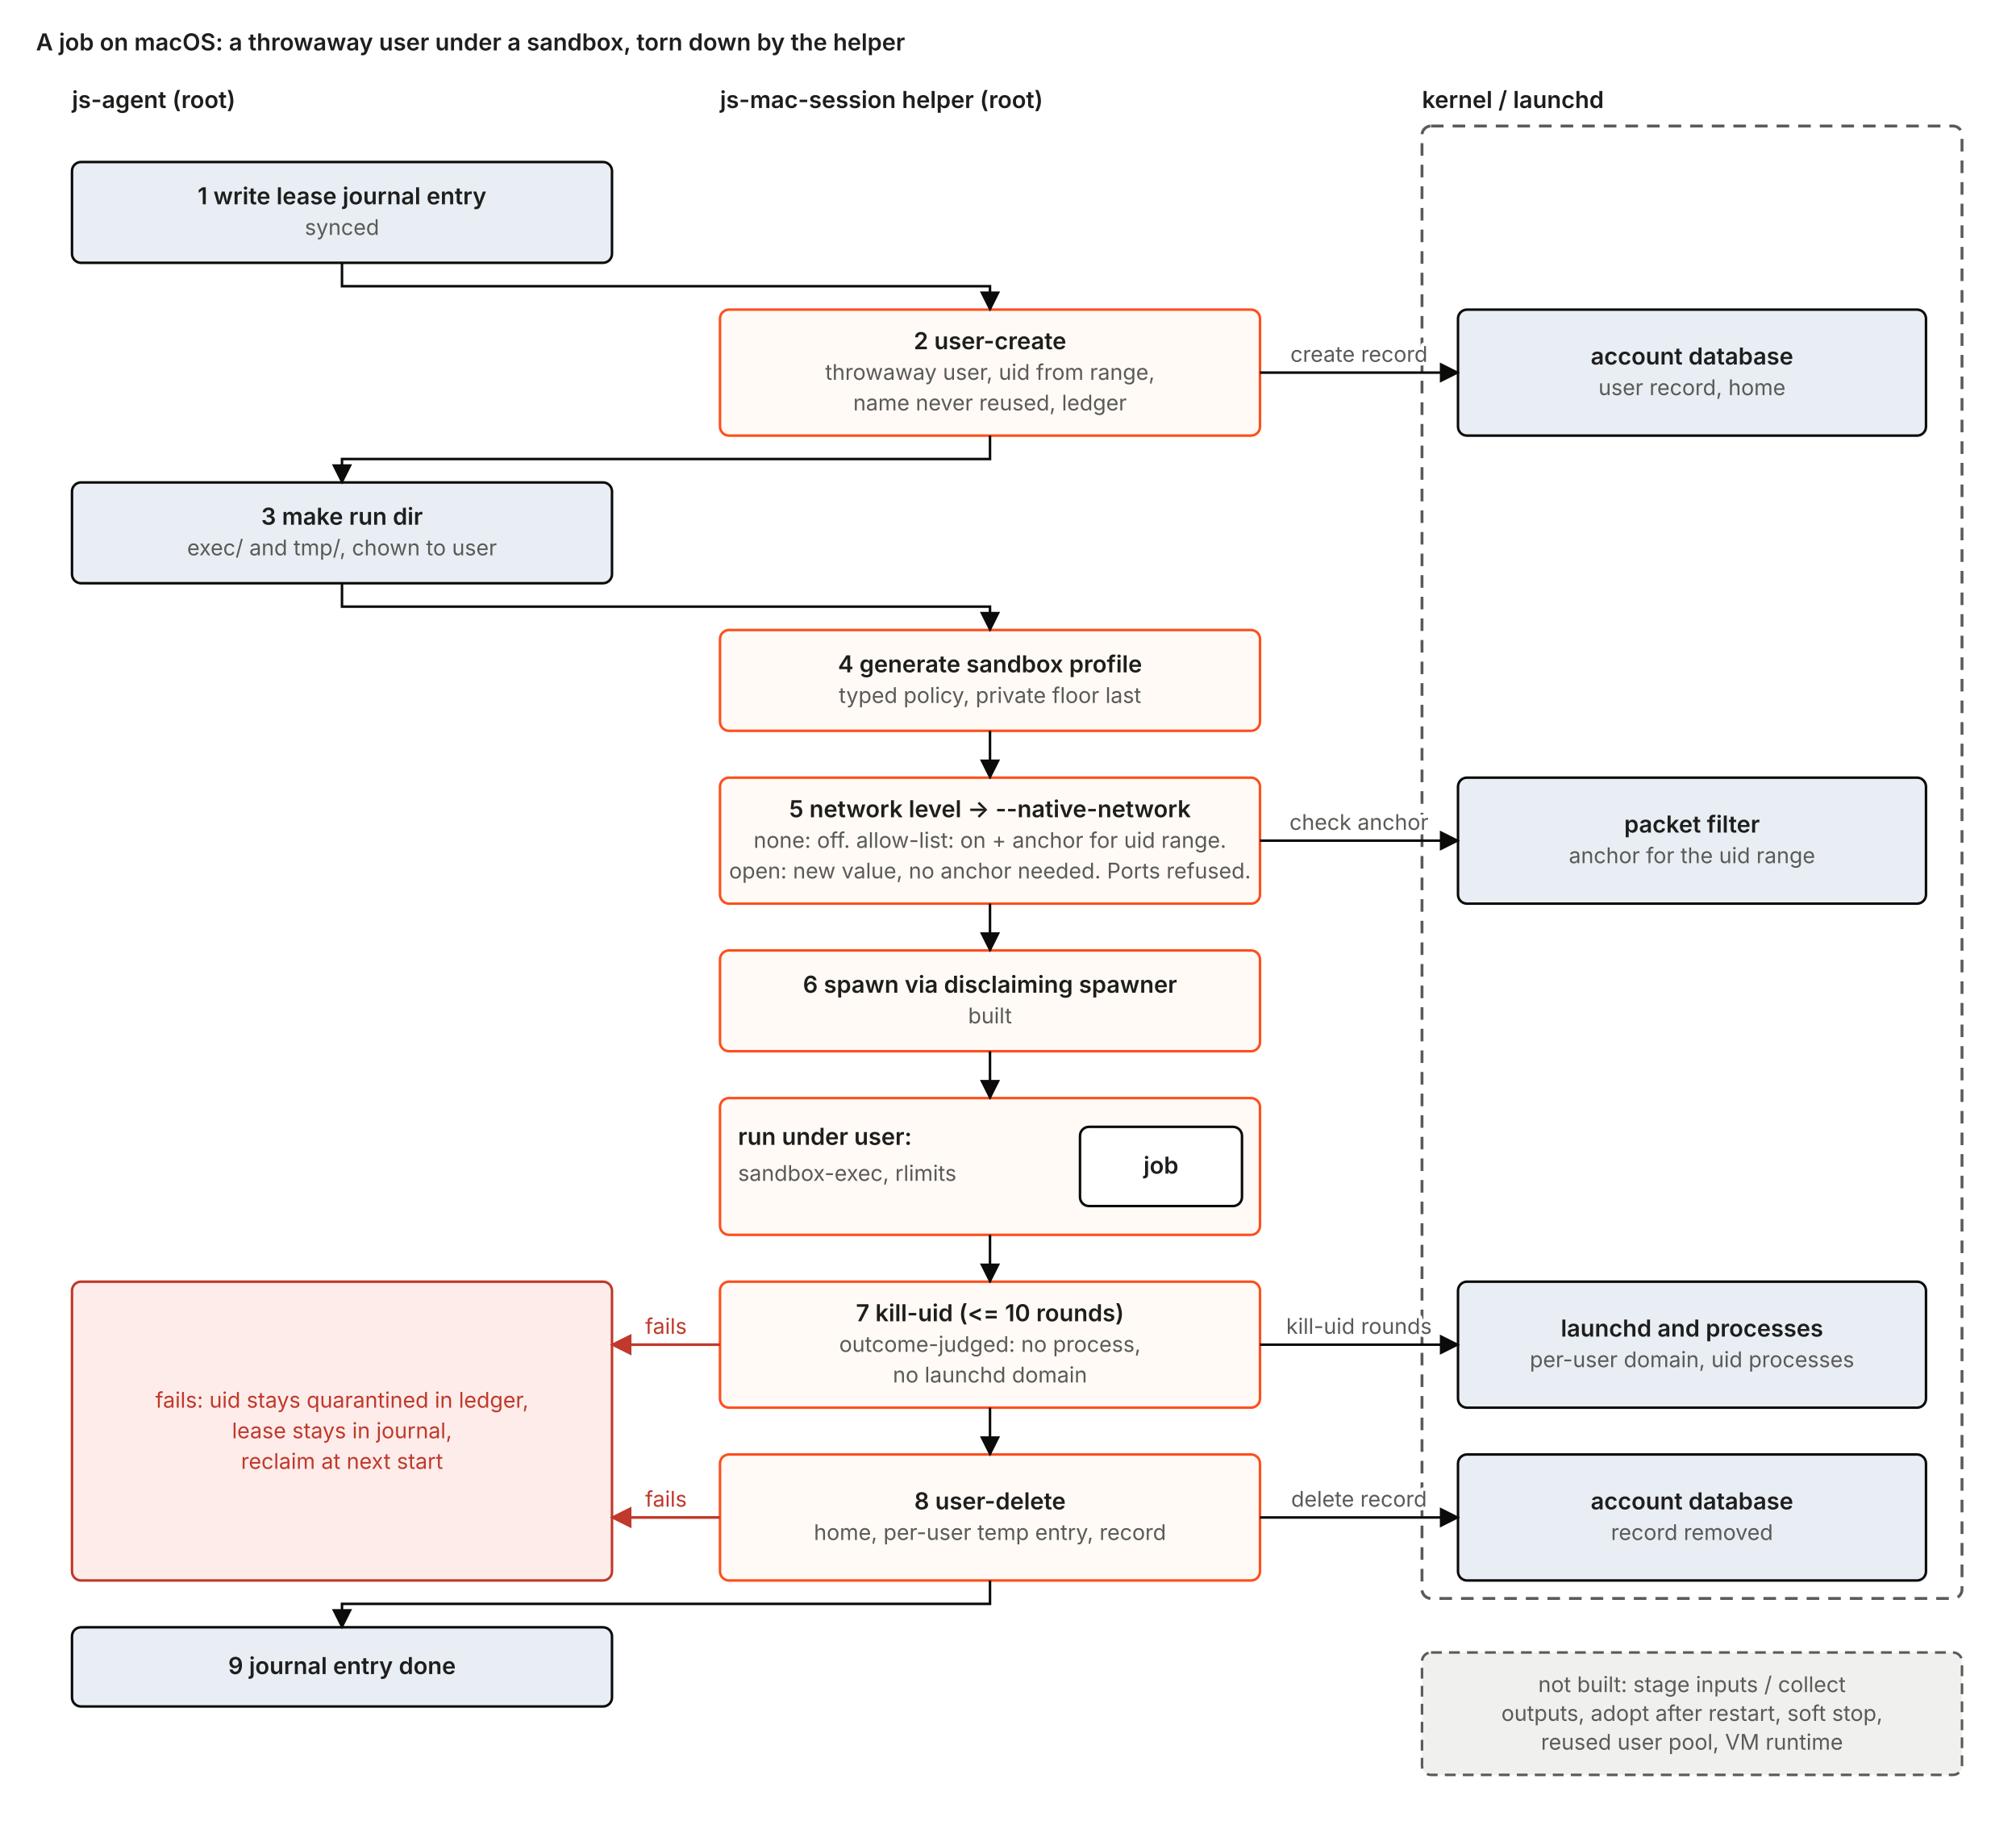
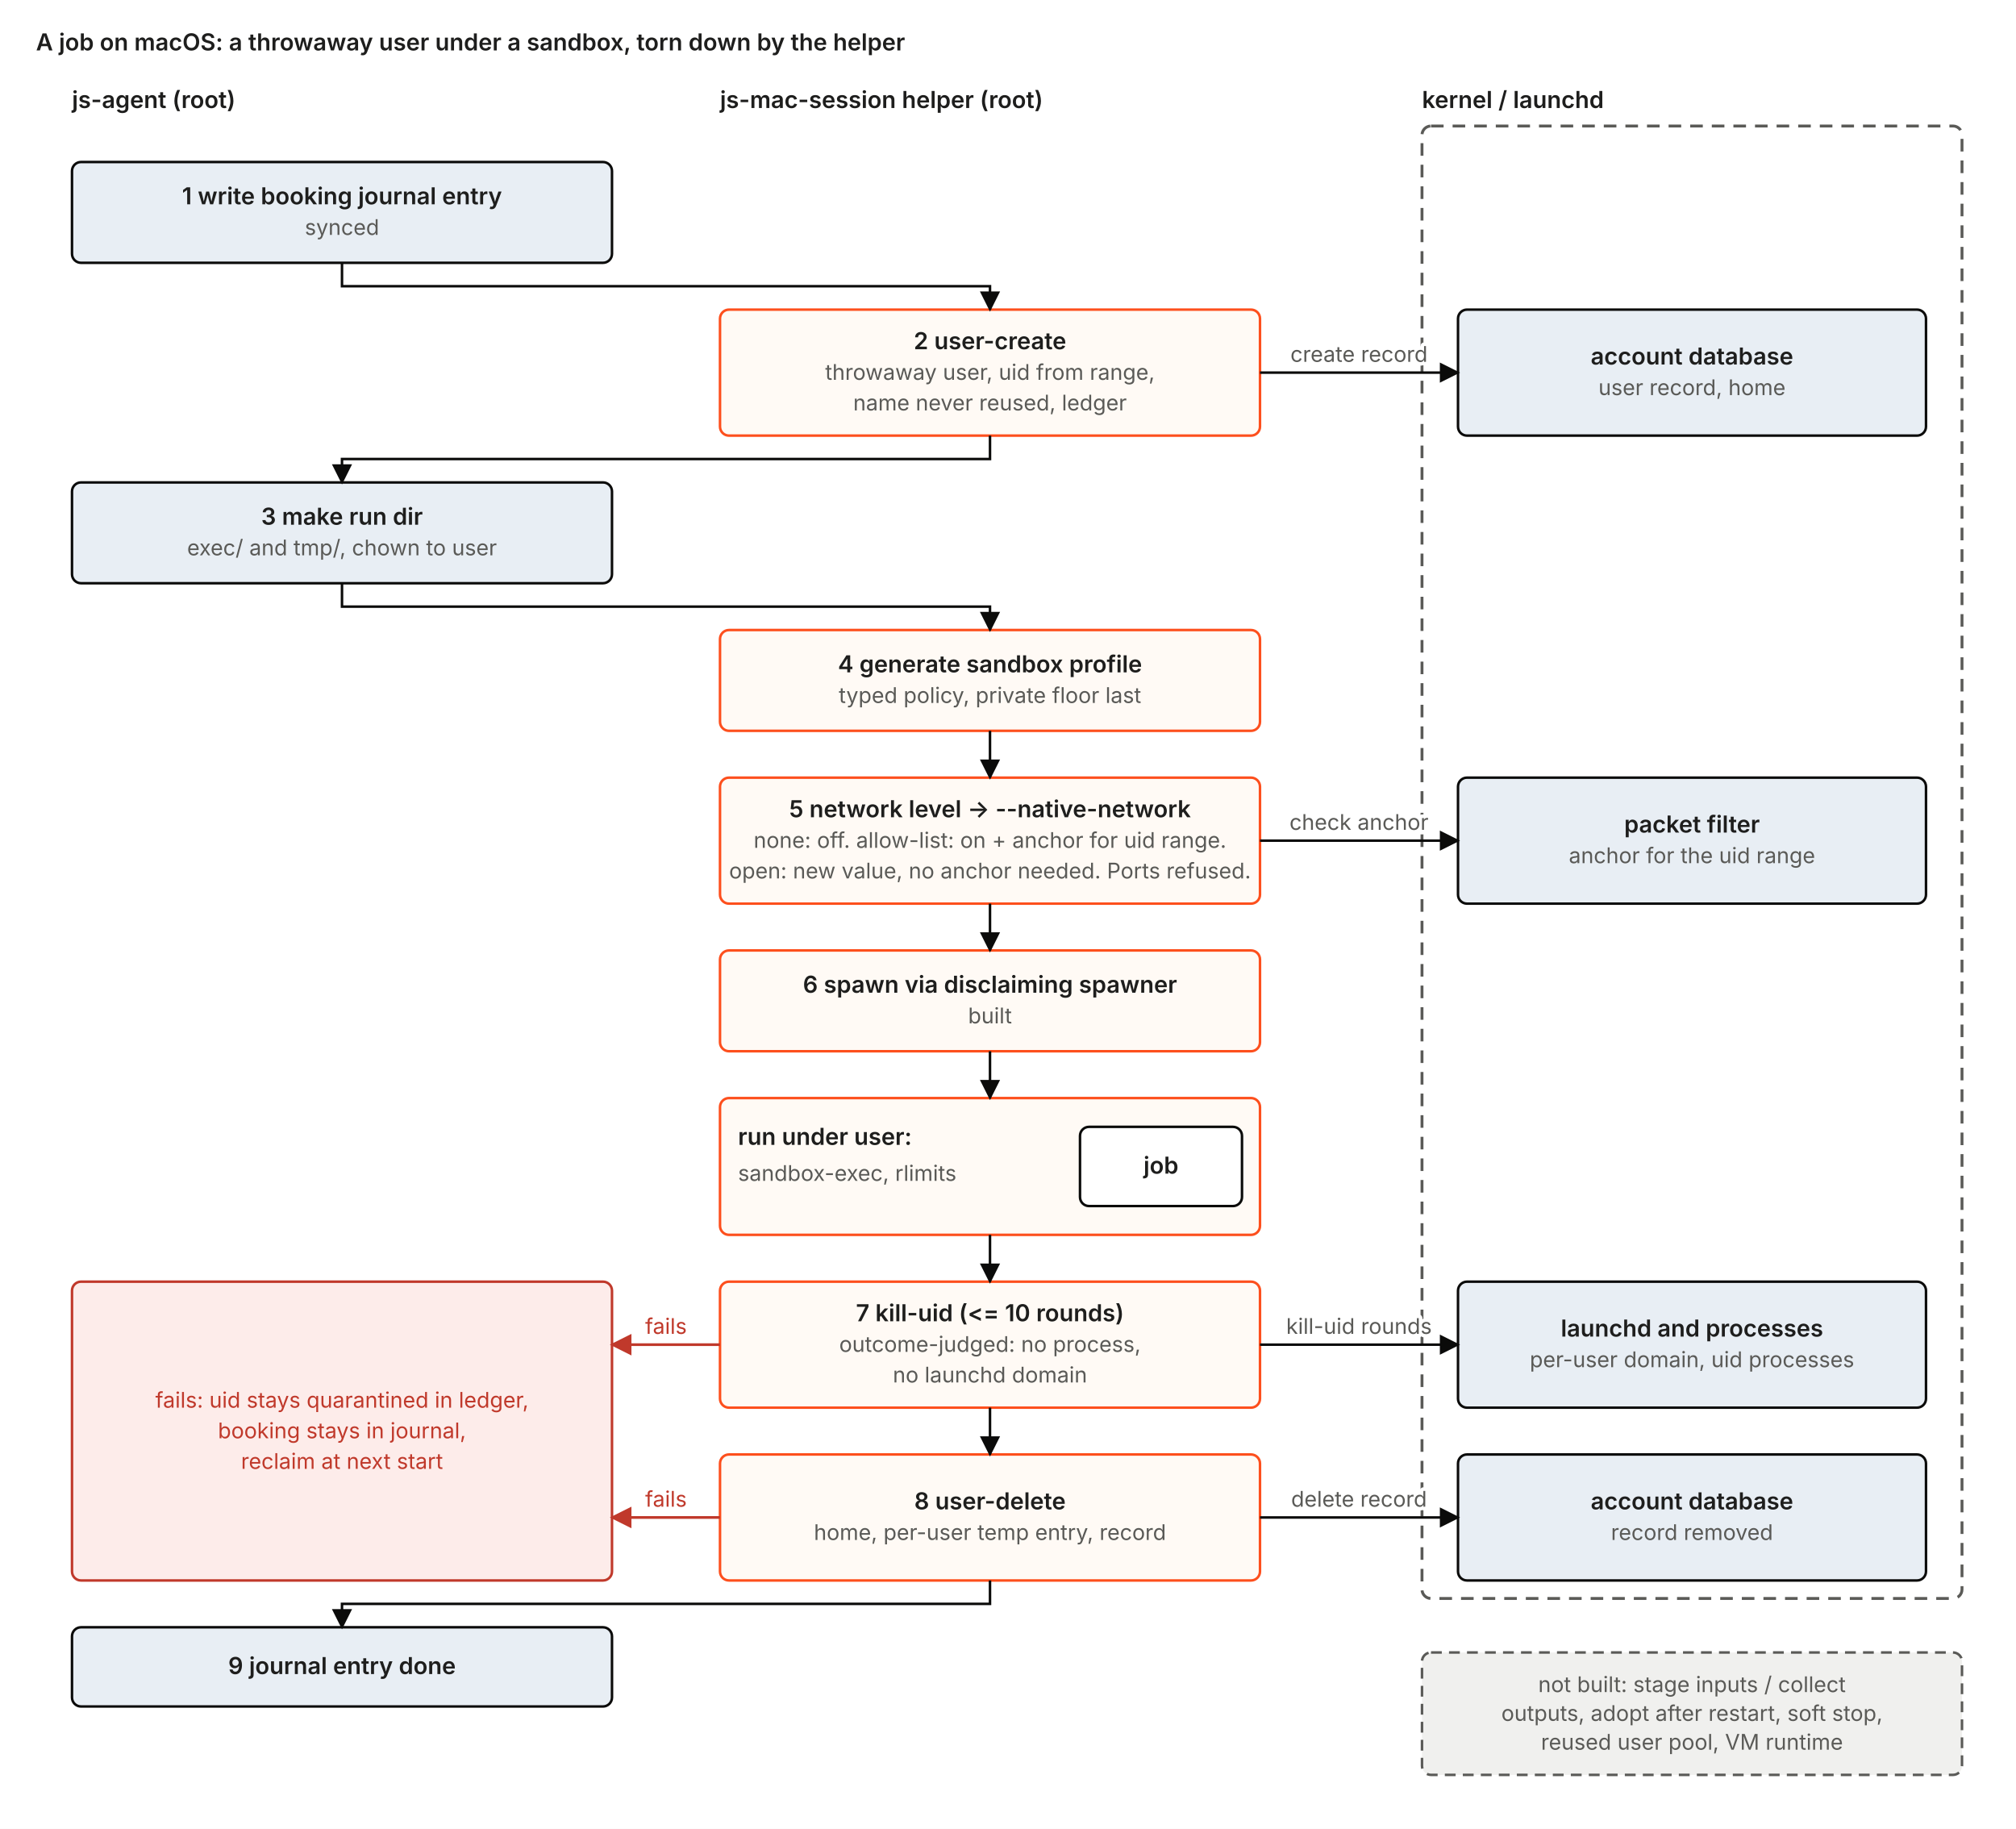
<svg xmlns="http://www.w3.org/2000/svg" viewBox="0 0 1120 1016" width="1120" height="1016" role="img" aria-label="Steps between the root agent, the root js-mac-session helper and the kernel when a job runs on macOS: throwaway user, sandbox profile, network policy, run, kill, delete, journal, with the failure path to quarantine.">
  <defs>
    <marker id="mac-execution-ak" viewBox="0 0 10 10" refX="9" refY="5" markerWidth="8" markerHeight="8" orient="auto-start-reverse">
      <path d="M0,0 L10,5 L0,10 z" fill="#0B0B0A" />
    </marker>
    <marker id="mac-execution-ao" viewBox="0 0 10 10" refX="9" refY="5" markerWidth="8" markerHeight="8" orient="auto-start-reverse">
      <path d="M0,0 L10,5 L0,10 z" fill="#FD4F1D" />
    </marker>
    <marker id="mac-execution-ar" viewBox="0 0 10 10" refX="9" refY="5" markerWidth="8" markerHeight="8" orient="auto-start-reverse">
      <path d="M0,0 L10,5 L0,10 z" fill="#C0392B" />
    </marker>
  </defs>
  <style>
.box{fill:#FFFFFF;stroke:#0B0B0A;stroke-width:1.4}
.box-b{fill:#E8EEF4;stroke:#0B0B0A;stroke-width:1.4}
.box-o{fill:#FFFAF5;stroke:#FD4F1D;stroke-width:1.4}
.box-a{fill:#FD4F1D;stroke:#FD4F1D;stroke-width:1.4}
.box-t{fill:none;stroke:#FD4F1D;stroke-width:2}
.box-p{fill:none;stroke:#5A5A57;stroke-width:1.6;stroke-dasharray:7 5}
.box-g{fill:#F0F0EE;stroke:#5A5A57;stroke-width:1.4}
.box-gd{fill:#F0F0EE;stroke:#5A5A57;stroke-width:1.4;stroke-dasharray:6 4}
.box-r{fill:#FDECEA;stroke:#C0392B;stroke-width:1.4}
.box-rd{fill:#FFFFFF;stroke:#C0392B;stroke-width:1.4;stroke-dasharray:6 4}
.box-n{fill:#E6F4EA;stroke:#2E7D32;stroke-width:1.4}
.ln{stroke:#0B0B0A;fill:none;stroke-width:1.4}
.ln-d{stroke:#0B0B0A;fill:none;stroke-width:1.4;stroke-dasharray:6 4}
.ln-o{stroke:#FD4F1D;fill:none;stroke-width:1.6}
.ln-r{stroke:#C0392B;fill:none;stroke-width:1.5}
.ln-rd{stroke:#C0392B;fill:none;stroke-width:1.5;stroke-dasharray:6 4}
text{fill:#1E1E1D;font-family:system-ui,-apple-system,'Segoe UI',sans-serif;font-size:13px}
.b{font-weight:600}
.t-m{fill:#5A5A57;font-size:12px}
.t-r{fill:#C0392B;font-size:12px}
.t-w{fill:#FFFFFF;font-weight:600}
.lbl{paint-order:stroke;stroke:#FFFFFF;stroke-width:4px;stroke-linejoin:round}
</style>
  <rect x="0" y="0" width="1120" height="1016" fill="#FFFFFF" />
  <text x="20" y="28" class="b" text-anchor="start" font-size="16">A job on macOS: a throwaway user under a sandbox, torn down by the helper</text>
  <text x="40" y="60" class="b" text-anchor="start">js-agent (root)</text>
  <text x="400" y="60" class="b" text-anchor="start">js-mac-session helper (root)</text>
  <text x="790" y="60" class="b" text-anchor="start">kernel / launchd</text>
  <rect x="40" y="90" width="300" height="56" rx="5" class="box-b" />
-   <text x="190.0" y="113.5" class="b" text-anchor="middle">1  write lease journal entry</text>
+   <text x="190.0" y="113.5" class="b" text-anchor="middle">1  write booking journal entry</text>
  <text x="190.0" y="130.5" class="t-m" text-anchor="middle">synced</text>
  <rect x="400" y="172" width="300" height="70" rx="5" class="box-o" />
  <text x="550.0" y="194.0" class="b" text-anchor="middle">2  user-create</text>
  <text x="550.0" y="211.0" class="t-m" text-anchor="middle">throwaway user, uid from range,</text>
  <text x="550.0" y="228.0" class="t-m" text-anchor="middle">name never reused, ledger</text>
  <rect x="40" y="268" width="300" height="56" rx="5" class="box-b" />
  <text x="190.0" y="291.5" class="b" text-anchor="middle">3  make run dir</text>
  <text x="190.0" y="308.5" class="t-m" text-anchor="middle">exec/ and tmp/, chown to user</text>
  <rect x="400" y="350" width="300" height="56" rx="5" class="box-o" />
  <text x="550.0" y="373.5" class="b" text-anchor="middle">4  generate sandbox profile</text>
  <text x="550.0" y="390.5" class="t-m" text-anchor="middle">typed policy, private floor last</text>
  <rect x="400" y="432" width="300" height="70" rx="5" class="box-o" />
  <text x="550.0" y="454.0" class="b" text-anchor="middle">5  network level -&gt; --native-network</text>
  <text x="550.0" y="471.0" class="t-m" text-anchor="middle">none: off. allow-list: on + anchor for uid range.</text>
  <text x="550.0" y="488.0" class="t-m" text-anchor="middle">open: new value, no anchor needed. Ports refused.</text>
  <rect x="400" y="528" width="300" height="56" rx="5" class="box-o" />
  <text x="550.0" y="551.5" class="b" text-anchor="middle">6  spawn via disclaiming spawner</text>
  <text x="550.0" y="568.5" class="t-m" text-anchor="middle">built</text>
  <rect x="400" y="610" width="300" height="76" rx="5" class="box-o" />
  <text x="410" y="636" class="b" text-anchor="start">run under user:</text>
  <text x="410" y="656" class="t-m" text-anchor="start">sandbox-exec, rlimits</text>
  <rect x="600" y="626" width="90" height="44" rx="5" class="box" />
  <text x="645.0" y="652.0" class="b" text-anchor="middle">job</text>
  <rect x="400" y="712" width="300" height="70" rx="5" class="box-o" />
  <text x="550.0" y="734.0" class="b" text-anchor="middle">7  kill-uid (&lt;= 10 rounds)</text>
  <text x="550.0" y="751.0" class="t-m" text-anchor="middle">outcome-judged: no process,</text>
  <text x="550.0" y="768.0" class="t-m" text-anchor="middle">no launchd domain</text>
  <rect x="400" y="808" width="300" height="70" rx="5" class="box-o" />
  <text x="550.0" y="838.5" class="b" text-anchor="middle">8  user-delete</text>
  <text x="550.0" y="855.5" class="t-m" text-anchor="middle">home, per-user temp entry, record</text>
  <rect x="40" y="904" width="300" height="44" rx="5" class="box-b" />
  <text x="190.0" y="930.0" class="b" text-anchor="middle">9  journal entry done</text>
  <path d="M190,146 L190,159 L550,159 L550,172" class="ln" marker-end="url(#mac-execution-ak)" />
  <path d="M550,242 L550,255 L190,255 L190,268" class="ln" marker-end="url(#mac-execution-ak)" />
  <path d="M190,324 L190,337 L550,337 L550,350" class="ln" marker-end="url(#mac-execution-ak)" />
  <path d="M550,406 L550,419 L550,419 L550,432" class="ln" marker-end="url(#mac-execution-ak)" />
  <path d="M550,502 L550,515 L550,515 L550,528" class="ln" marker-end="url(#mac-execution-ak)" />
  <path d="M550,584 L550,597 L550,597 L550,610" class="ln" marker-end="url(#mac-execution-ak)" />
  <path d="M550,686 L550,699 L550,699 L550,712" class="ln" marker-end="url(#mac-execution-ak)" />
  <path d="M550,782 L550,795 L550,795 L550,808" class="ln" marker-end="url(#mac-execution-ak)" />
  <path d="M550,878 L550,891 L190,891 L190,904" class="ln" marker-end="url(#mac-execution-ak)" />
  <rect x="790" y="70" width="300" height="818" rx="5" class="box-p" />
  <rect x="810" y="172" width="260" height="70" rx="5" class="box-b" />
  <text x="940.0" y="202.5" class="b" text-anchor="middle">account database</text>
  <text x="940.0" y="219.5" class="t-m" text-anchor="middle">user record, home</text>
  <path d="M700,207.0 L810,207.0" class="ln" marker-end="url(#mac-execution-ak)" />
  <text x="755" y="201.0" class="t-m lbl" text-anchor="middle">create record</text>
  <rect x="810" y="432" width="260" height="70" rx="5" class="box-b" />
  <text x="940.0" y="462.5" class="b" text-anchor="middle">packet filter</text>
  <text x="940.0" y="479.5" class="t-m" text-anchor="middle">anchor for the uid range</text>
  <path d="M700,467.0 L810,467.0" class="ln" marker-end="url(#mac-execution-ak)" />
  <text x="755" y="461.0" class="t-m lbl" text-anchor="middle">check anchor</text>
  <rect x="810" y="712" width="260" height="70" rx="5" class="box-b" />
  <text x="940.0" y="742.5" class="b" text-anchor="middle">launchd and processes</text>
  <text x="940.0" y="759.5" class="t-m" text-anchor="middle">per-user domain, uid processes</text>
  <path d="M700,747.0 L810,747.0" class="ln" marker-end="url(#mac-execution-ak)" />
  <text x="755" y="741.0" class="t-m lbl" text-anchor="middle">kill-uid rounds</text>
  <rect x="810" y="808" width="260" height="70" rx="5" class="box-b" />
  <text x="940.0" y="838.5" class="b" text-anchor="middle">account database</text>
  <text x="940.0" y="855.5" class="t-m" text-anchor="middle">record removed</text>
  <path d="M700,843.0 L810,843.0" class="ln" marker-end="url(#mac-execution-ak)" />
  <text x="755" y="837.0" class="t-m lbl" text-anchor="middle">delete record</text>
  <rect x="40" y="712" width="300" height="166" rx="5" class="box-r" />
  <text x="190.0" y="782.0" class="t-r" text-anchor="middle">fails: uid stays quarantined in ledger,</text>
-   <text x="190.0" y="799.0" class="t-r" text-anchor="middle">lease stays in journal,</text>
+   <text x="190.0" y="799.0" class="t-r" text-anchor="middle">booking stays in journal,</text>
  <text x="190.0" y="816.0" class="t-r" text-anchor="middle">reclaim at next start</text>
  <path d="M400,747.0 L340,747.0" class="ln-r" marker-end="url(#mac-execution-ar)" />
  <text x="370" y="741.0" class="t-r lbl" text-anchor="middle">fails</text>
  <path d="M400,843.0 L340,843.0" class="ln-r" marker-end="url(#mac-execution-ar)" />
  <text x="370" y="837.0" class="t-r lbl" text-anchor="middle">fails</text>
  <rect x="790" y="918" width="300" height="68" rx="5" class="box-gd" />
  <text x="940.0" y="940.0" class="t-m" text-anchor="middle">not built: stage inputs / collect</text>
  <text x="940.0" y="956.0" class="t-m" text-anchor="middle">outputs, adopt after restart, soft stop,</text>
  <text x="940.0" y="972.0" class="t-m" text-anchor="middle">reused user pool, VM runtime</text>
</svg>
